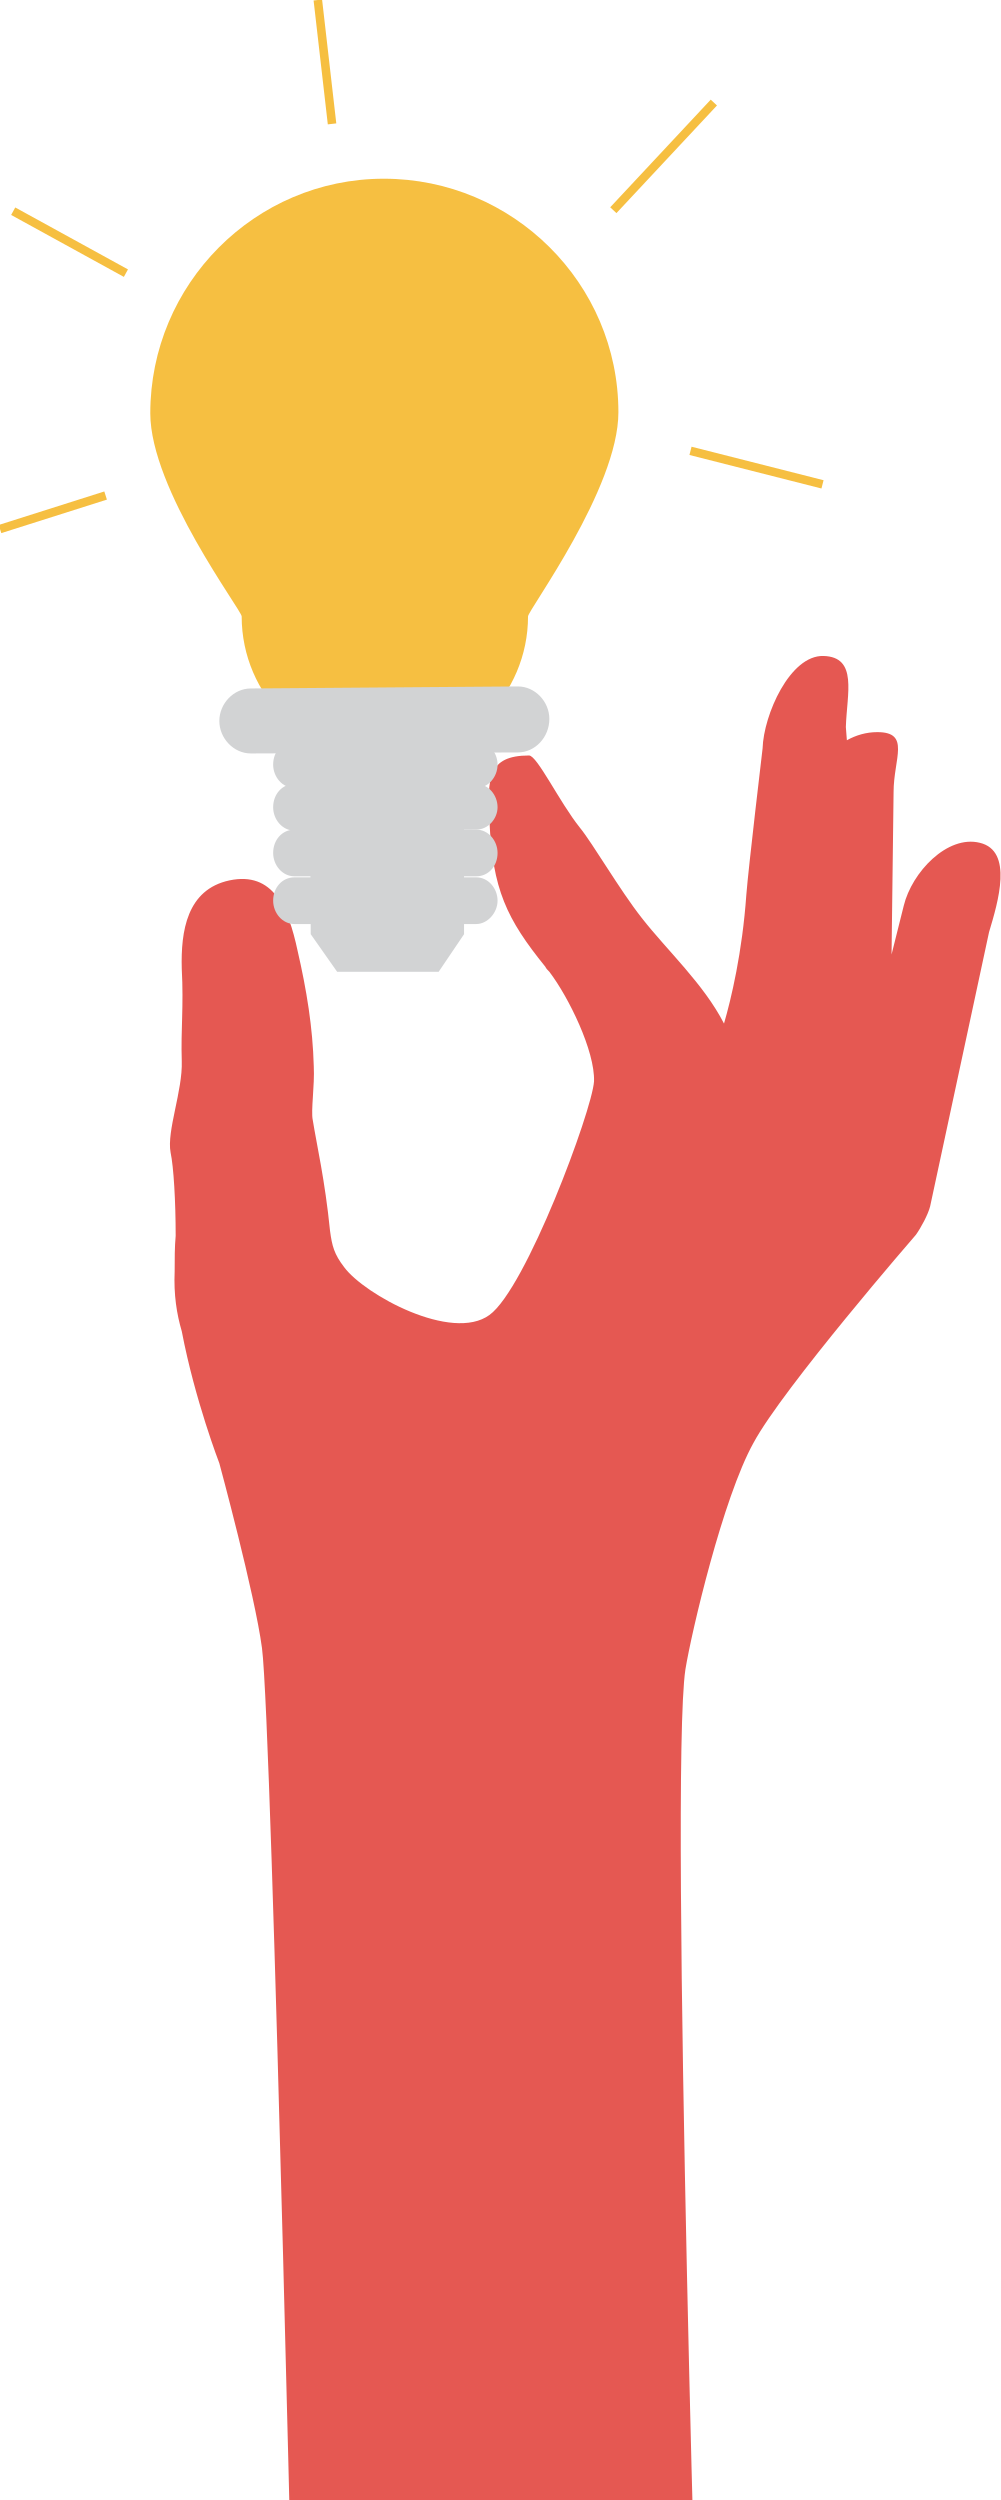
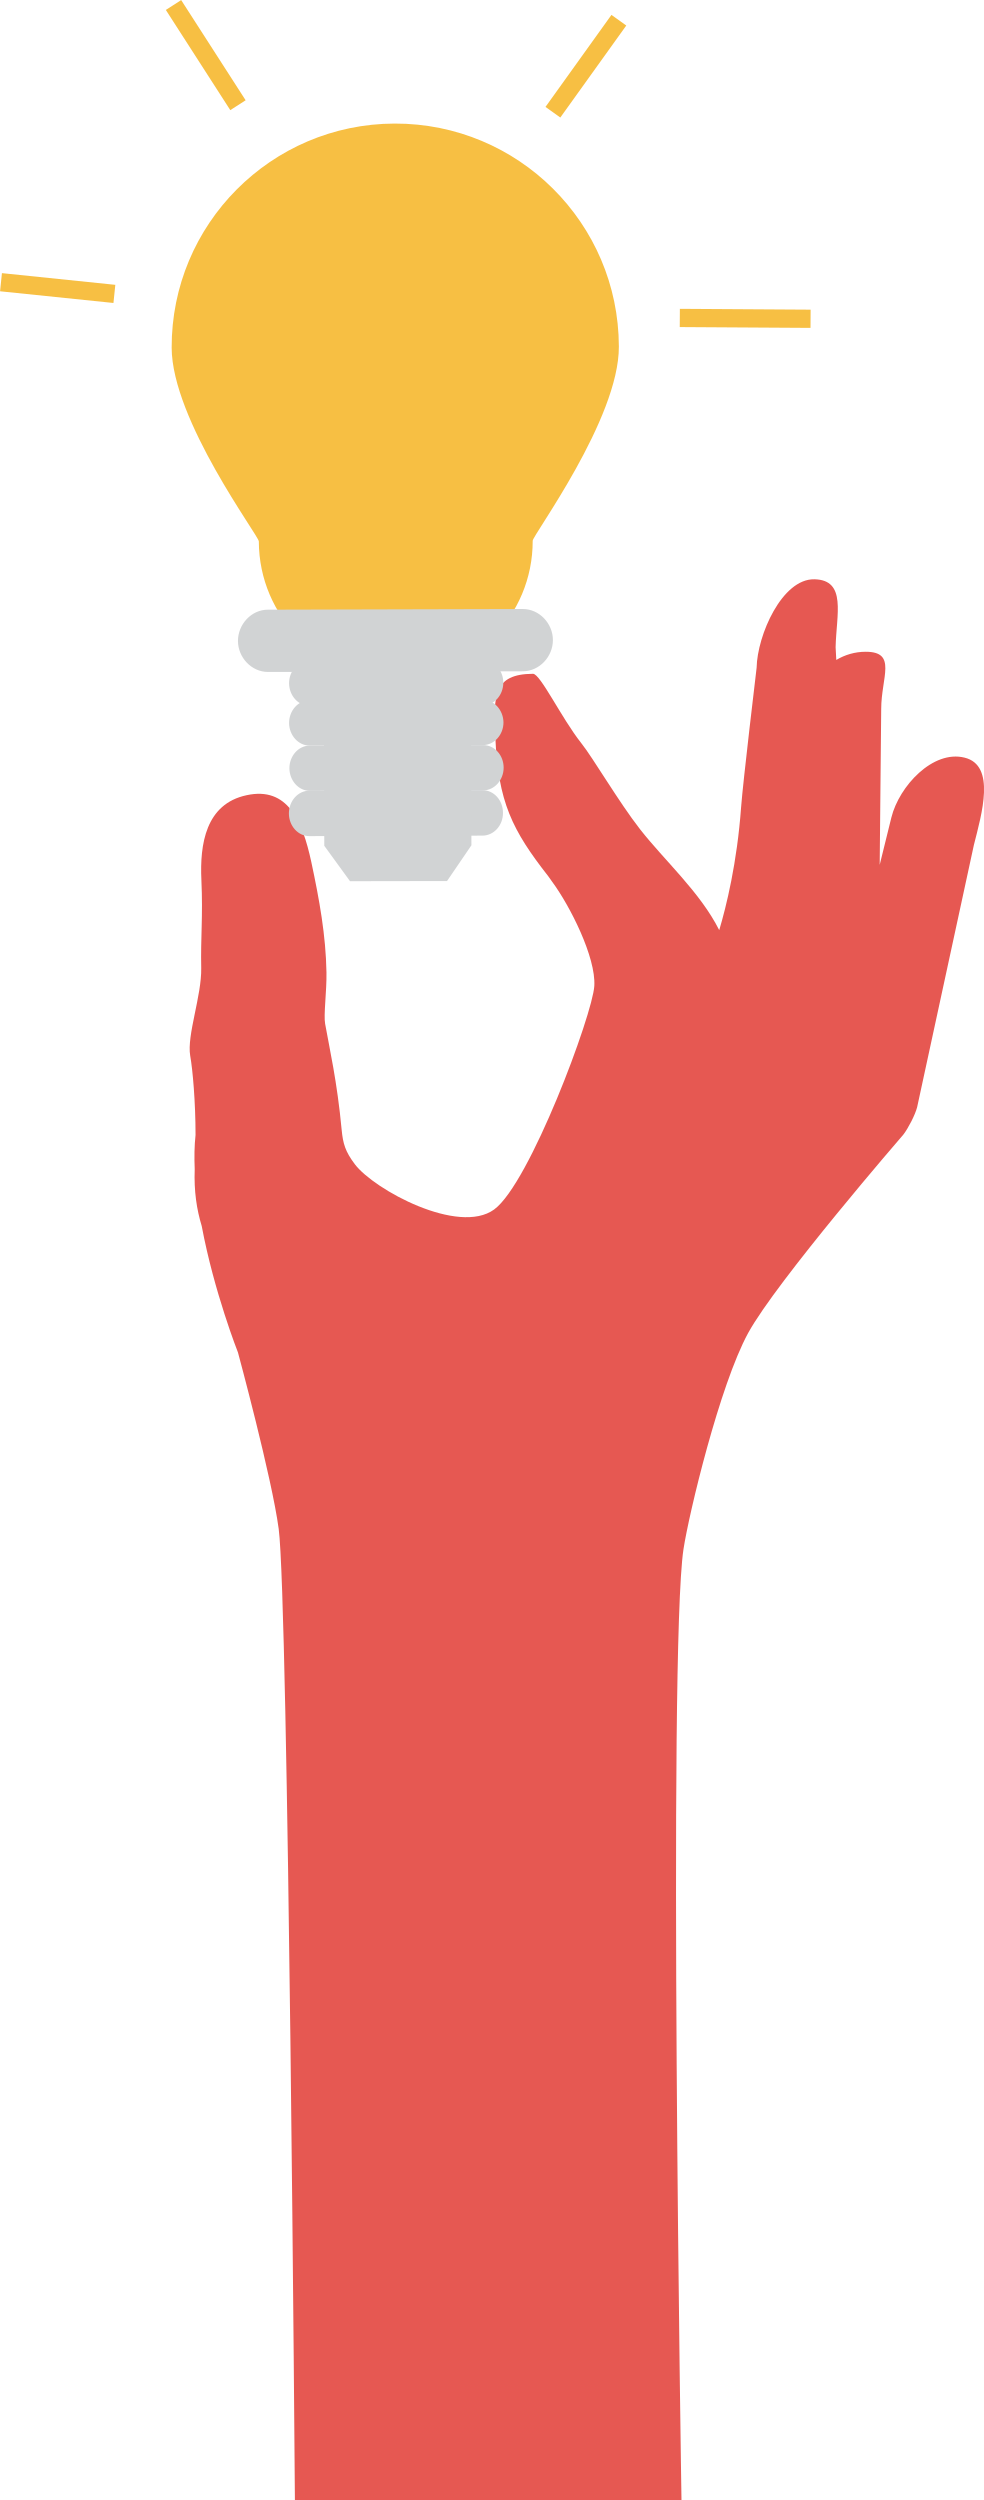
- <svg xmlns="http://www.w3.org/2000/svg" xmlns:xlink="http://www.w3.org/1999/xlink" width="98.5" height="246.2" viewBox="0 0 98.5 246.2">
-   <defs>
-     <path id="a" d="M-46.5-45.8h160v292h-160z" />
-   </defs>
-   <clipPath id="b">
-     <use xlink:href="#a" overflow="visible" />
-   </clipPath>
-   <g clip-path="url(#b)">
-     <path d="M96.5 83c-3.2-.8-6.7 2.9-7.5 6.2L87.8 94l.2-16c0-3.3 1.7-5.9-1.6-5.9-1.1 0-2.1.3-3 .8l-.1-1.3c.1-3.3 1.2-6.9-2.2-7-3.3-.1-5.9 5.8-6 9.1 0 0-1.4 11.8-1.6 14.4-.4 5.7-1.5 10.3-2.2 12.7-2-3.9-5.6-7.2-8.1-10.4-2.2-2.8-4.8-7.3-6.1-8.9-2-2.5-4.2-7.1-5-7.1-4.1 0-4.1 2.3-3.9 6.4.3 6.8 1.7 9.7 5.5 14.4.1.2.2.3.4.5 1.9 2.5 4.5 7.8 4.4 10.8-.2 2.9-6.7 20.4-10.3 23-3.7 2.7-12.3-2-14.3-4.7-1-1.3-1.2-2.1-1.4-3.6-.5-5-1.3-8.4-1.7-10.9-.2-.9.2-3.4.1-5.3-.1-3.8-.7-7.5-1.6-11.4-.9-4.2-2.4-7.8-6.7-6.9-4.2.9-4.8 5-4.7 8.7.2 3.8-.1 5.9 0 9.1.1 2.9-1.5 6.9-1.1 9 .3 1.4.5 4.8.5 8.2-.1 1.1-.1 2.3-.1 3.5-.1 2.3.2 4.2.7 5.9 1.3 6.8 3.7 13 3.7 13s3.5 12.9 4.2 18.2c1 7.6 3.4 113.8 3.4 113.8l39.8-.8S65.9 175 67.5 164.4c.6-3.7 3.7-16.9 6.7-22.3 2.9-5.4 16-20.5 16-20.5.5-.7 1.2-2 1.4-2.8l5.8-27c.9-3 2.4-8-.9-8.8z" fill="#E55852" />
-     <path d="M60.9 40.6c0-12.7-10.4-23-23.1-23-12.7 0-23 10.4-23 23.1 0 7.5 9 19.4 9 20 0 7.8 6.4 14.1 14.1 14.1 7.8 0 14.1-6.4 14.1-14.1 0-.6 8.9-12.6 8.9-20.1" fill="#F6BF41" />
-     <path d="M51 74.1l-26.3.1c-1.7 0-3.1-1.5-3.1-3.2 0-1.7 1.4-3.2 3.1-3.2l26.3-.2c1.7 0 3.1 1.5 3.1 3.2 0 1.8-1.4 3.3-3.1 3.3" fill="#D2D3D4" />
-     <path d="M46.9 77.6H29c-1.2 0-2.1-1.1-2.1-2.3 0-1.3.9-2.3 2.1-2.3h17.9c1.2 0 2.1 1.1 2.1 2.3 0 1.2-.9 2.3-2.1 2.3" fill="#D2D3D4" />
-     <path d="M46.9 81.7l-17.9.1c-1.2 0-2.1-1.1-2.1-2.3 0-1.3.9-2.3 2.1-2.3h17.9c1.2 0 2.1 1.1 2.1 2.3 0 1.1-.9 2.2-2.1 2.2" fill="#D2D3D4" />
-     <path d="M46.9 86.3H29c-1.2 0-2.1-1.1-2.1-2.3 0-1.3.9-2.3 2.1-2.3h17.9c1.2 0 2.1 1.1 2.1 2.3 0 1.3-.9 2.3-2.1 2.3" fill="#D2D3D4" />
-     <path d="M46.9 91H29c-1.2 0-2.1-1.1-2.1-2.3 0-1.3.9-2.3 2.1-2.3h17.9c1.2 0 2.1 1.1 2.1 2.3 0 1.2-1 2.3-2.1 2.3" fill="#D2D3D4" />
-     <path fill="#D2D3D4" d="M45.7 92l-2.5 3.7h-10L30.6 92l-.1-21.4h15.2z" />
-     <g fill="#F6BF41" stroke="#F6BF41" stroke-width=".841" stroke-miterlimit="10">
-       <path d="M32.7 12.2L31.3 0M12.4 26.9L1.3 20.8M60.4 20.7l9.9-10.6M68 44.4l13 3.3M0 52.1l10.4-3.3" />
-     </g>
+ <svg xmlns="http://www.w3.org/2000/svg" width="58.92" height="149.71" viewBox="0 0 58.92 149.71">
+   <path fill="#E65852" d="M57.76 45.37c-1.89-.47-3.91 1.7-4.38 3.58l-.7 2.84.09-9.33c0-1.9.97-3.43-.93-3.43-.64 0-1.24.18-1.76.49l-.04-.76c.04-1.95.68-4.03-1.27-4.07-1.94-.04-3.42 3.35-3.46 5.29 0 0-.82 6.86-.93 8.36-.24 3.32-.89 5.96-1.31 7.36-1.14-2.27-3.27-4.16-4.74-6.04-1.28-1.64-2.8-4.25-3.53-5.17-1.16-1.46-2.44-4.14-2.88-4.14-2.39.01-2.37 1.34-2.26 3.73.16 3.95 1.02 5.64 3.17 8.39.09.11.12.18.22.31 1.09 1.47 2.64 4.55 2.54 6.26-.1 1.71-3.87 11.84-6 13.39-2.13 1.55-7.18-1.18-8.34-2.71-.58-.77-.71-1.24-.79-2.06-.27-2.9-.73-4.88-.99-6.35-.1-.53.1-1.95.08-3.08-.04-2.23-.42-4.33-.91-6.62-.53-2.46-1.42-4.52-3.87-3.99-2.45.52-2.81 2.93-2.71 5.08.1 2.2-.05 3.44-.01 5.27.03 1.67-.87 4.03-.66 5.25.15.84.32 2.77.32 4.75-.07.64-.08 1.33-.05 2.04-.05 1.33.12 2.42.42 3.41.74 3.95 2.17 7.57 2.17 7.57s2.03 7.49 2.44 10.57c.58 4.4.97 58.15.97 58.15h23.15s-.81-50.8.12-56.94c.33-2.16 2.17-9.82 3.87-12.94 1.7-3.11 9.3-11.89 9.3-11.89.29-.38.7-1.17.82-1.63l3.4-15.71c.47-1.86 1.33-4.77-.56-5.23z" />
+   <path fill="#F7BF43" d="M37.06 20.75c-.02-7.39-6.03-13.37-13.43-13.35-7.39.02-13.37 6.03-13.35 13.42.01 4.33 5.22 11.27 5.22 11.6.01 4.53 3.69 8.19 8.22 8.18s8.19-3.69 8.18-8.22c0-.33 5.18-7.3 5.16-11.63" />
+   <path fill="#D1D3D4" d="M31.32 40.2l-15.27.04c-.99 0-1.8-.87-1.8-1.86s.8-1.87 1.79-1.87l15.27-.04c.99 0 1.8.87 1.8 1.86 0 .99-.8 1.86-1.79 1.87" />
+   <path fill="#D1D3D4" d="M28.92 42.24l-10.38.03c-.68 0-1.22-.61-1.23-1.35 0-.74.54-1.36 1.22-1.36l10.39-.03c.67 0 1.22.61 1.22 1.35 0 .74-.54 1.36-1.22 1.36" />
+   <path fill="#D1D3D4" d="M28.93 44.62l-10.39.03c-.67 0-1.22-.61-1.23-1.35 0-.74.54-1.36 1.22-1.36l10.39-.03c.67 0 1.22.61 1.23 1.35 0 .74-.55 1.35-1.22 1.36" />
+   <path fill="#D1D3D4" d="M28.94 47.33l-10.38.03c-.68 0-1.22-.61-1.23-1.35 0-.74.54-1.36 1.22-1.36l10.39-.03c.68 0 1.22.61 1.22 1.35 0 .74-.55 1.36-1.22 1.36" />
+   <path fill="#D1D3D4" d="M28.91 50.04l-10.39.03c-.67 0-1.22-.61-1.22-1.36 0-.74.54-1.36 1.22-1.36l10.38-.03c.68 0 1.22.61 1.22 1.35.01.75-.54 1.36-1.21 1.37" />
+   <path fill="#D1D3D4" d="M28.23 50.62l-1.46 2.14-5.81.01-1.54-2.12-.04-12.45 8.82-.02z" />
+   <g fill="none" stroke="#F7BF43" stroke-width="1.092" stroke-miterlimit="10">
+     <path d="M14.25 6.3l-3.86-6M6.85 17.6l-6.79-.7M33.11 6.72l3.95-5.51M40.71 19.04l7.83.05" />
  </g>
</svg>
